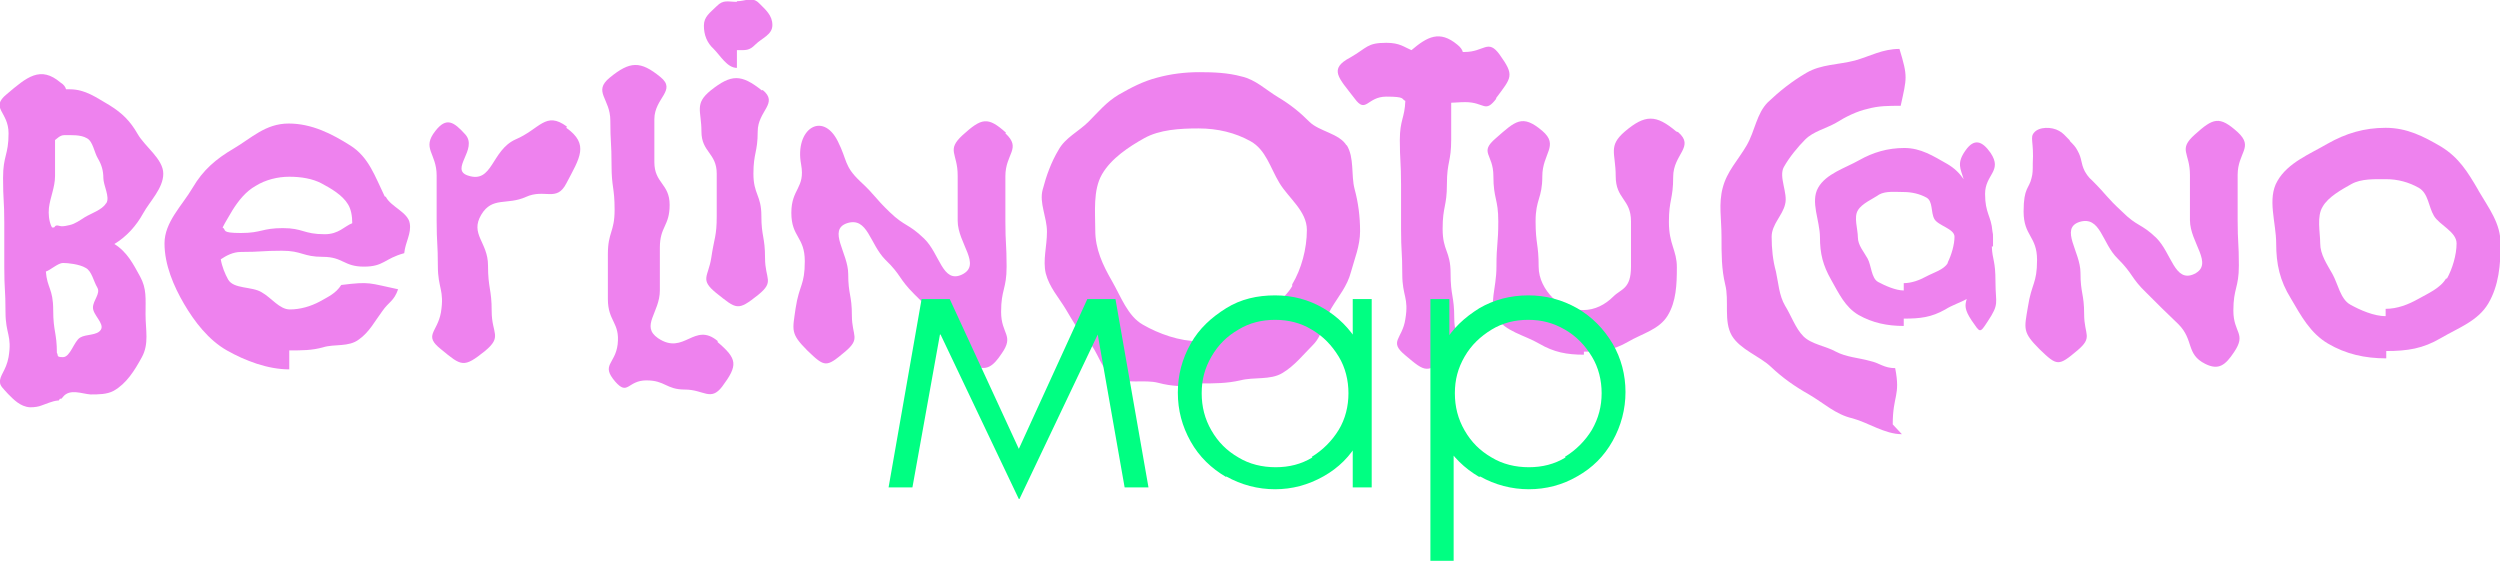
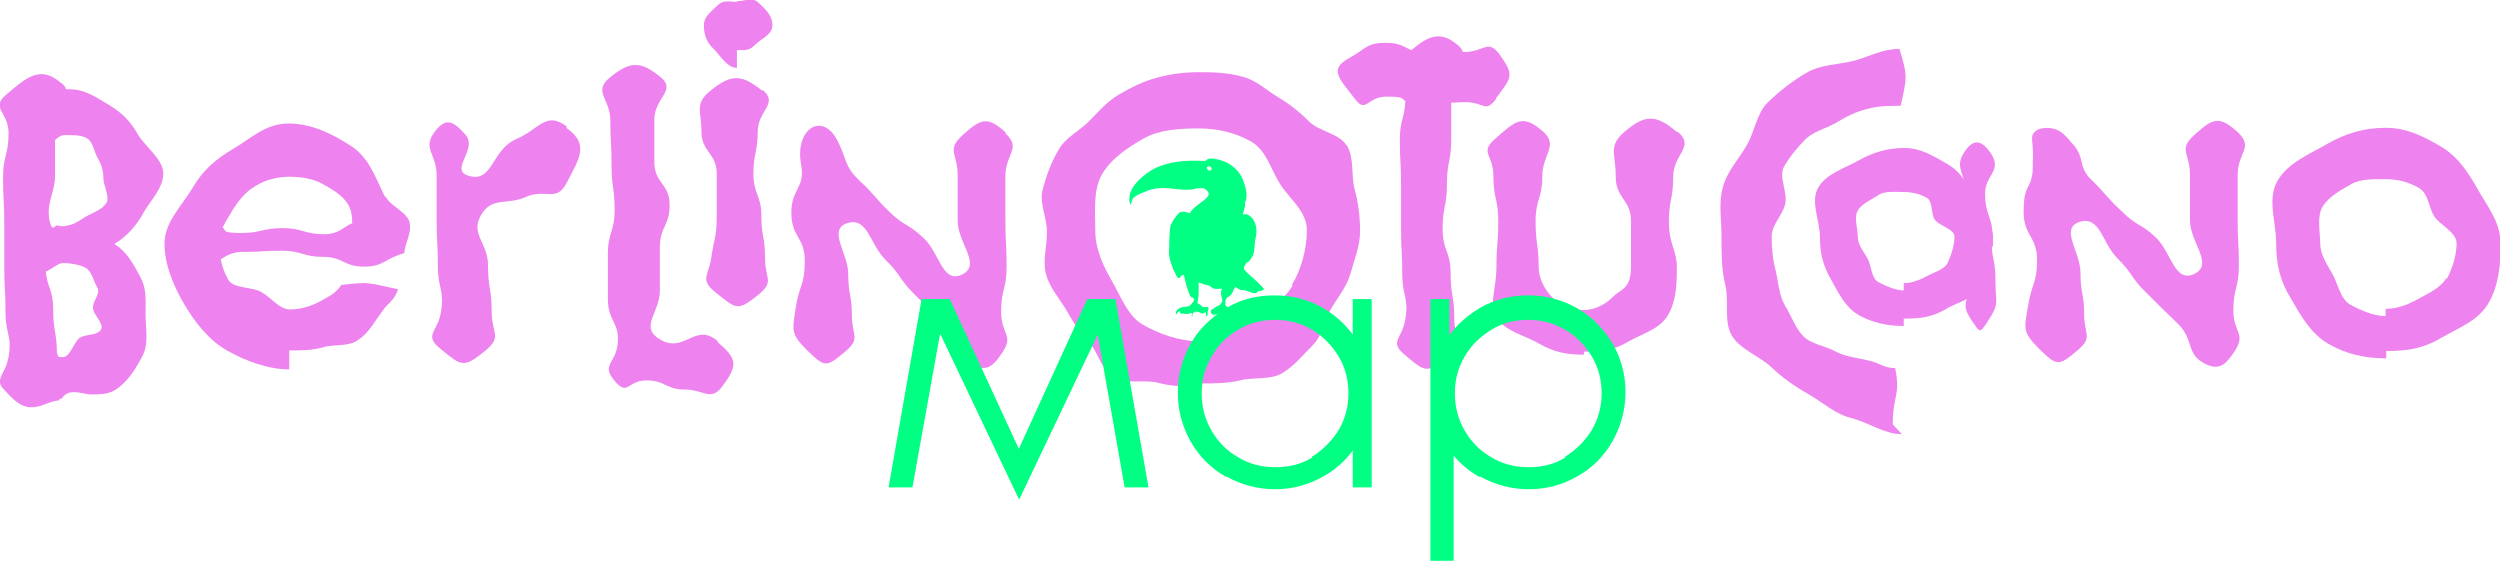
<svg xmlns="http://www.w3.org/2000/svg" id="Layer_1" version="1.1" viewBox="0 0 408.8 91.6">
  <defs>
    <style>
      .st0 {
        fill: #00ff82;
      }

      .st1 {
        fill: violet;
      }
    </style>
  </defs>
  <g>
    <path class="st1" d="M405.2,31c-1.7-2.9-3.1-5.2-6-7-2.9-1.7-5.6-3.1-9.1-3.1s-6.5.9-9.5,2.6c-2.9,1.7-6.5,3.1-8.2,6.1-1.7,2.9-.2,6.8-.2,10.2s.6,6.1,2.4,9c1.7,2.9,3.2,5.7,6.1,7.4s6,2.4,9.5,2.4v-1.2c3.5,0,6-.4,8.9-2.1,2.9-1.7,6.1-2.8,7.8-5.7s2-6.3,2-9.7-1.9-5.8-3.6-8.7h0ZM400,45.5c-.9,1.6-3,2.5-4.6,3.4-1.6.9-3.4,1.6-5.3,1.6v1.2c-1.9,0-4.2-1-5.8-1.9-1.6-.9-2-3.4-2.9-5s-2-3.2-2-5-.6-4.4.4-6c.9-1.6,3.1-2.8,4.7-3.7,1.6-.9,3.8-.8,5.7-.8s3.7.5,5.3,1.4c1.6.9,1.6,3.1,2.5,4.6s3.7,2.6,3.7,4.5-.7,4.2-1.6,5.8h0Z" />
    <path class="st1" d="M338.5,23.1c.5.5.9.9,1.2,1.5.8,1.4.5,2,1.2,3.4.3.5.6,1,1.2,1.5,2.5,2.5,2.3,2.7,4.9,5.1,2.5,2.5,3.1,1.9,5.6,4.3,2.5,2.5,3,7.4,6.2,5.9,3.3-1.6-.7-5.1-.7-8.8s0-3.7,0-7.4-2-4.1.8-6.6c3-2.7,4-3.1,7-.4,2.7,2.5,0,3.3,0,7s0,3.7,0,7.4.2,3.7.2,7.4-.9,3.7-.9,7.4,2.2,3.7.1,6.8c-1.4,2.1-2.5,3-4.7,1.9-3.2-1.6-1.8-3.9-4.4-6.5-2.6-2.5-2.6-2.5-5.2-5.1-2.6-2.5-2.1-3-4.7-5.6-2.6-2.5-2.8-7.1-6.3-6-3.2,1.1.2,4.9.2,8.3s.6,3.4.6,6.8,1.5,3.7-1.1,5.9c-3.1,2.6-3.3,2.6-6.2-.2-2.8-2.8-2.5-3.3-1.9-6.9.6-3.9,1.5-3.8,1.5-7.7s-2.2-3.9-2.2-7.9.9-3.7,1.3-5.5c.2-.7.2-1.3.2-2.4.2-3.5-.5-4.2.2-5,.8-1,2.9-1,4.1-.3.6.3,1,.8,1.7,1.5h0Z" />
    <path class="st1" d="M325.9,40.3c0-.5,0-.9,0-1.4s0-.7-.1-1.1c-.2-2.5-1.2-2.9-1.2-6.1s2.9-3.7.9-6.7c-1.4-2-2.7-2.4-4.1-.4-1.5,2.1-.8,3-.3,4.7-.7-1-1.5-1.8-2.7-2.5-2.3-1.3-4.3-2.6-7-2.6s-5.1.7-7.4,2-5.4,2.2-6.7,4.5c-1.3,2.3.3,5.4.3,8.1s.5,4.6,1.8,6.9c1.3,2.3,2.3,4.5,4.5,5.8,2.3,1.3,4.7,1.8,7.4,1.8v-1.2c2.7,0,4.5-.2,6.8-1.5,1.1-.7,2.4-1.1,3.5-1.7-.3,1-.4,1.7.8,3.5,1.4,2,1.3,2.2,2.6.2,2-3,1.3-2.9,1.3-6.5s-.5-3.5-.6-5.8h0ZM318.5,43c-.6,1.1-2.4,1.6-3.5,2.2s-2.4,1.1-3.7,1.1v1.2c-1.3,0-3.1-.8-4.2-1.4-1.1-.6-1.1-2.7-1.7-3.8s-1.6-2.2-1.6-3.5-.7-3.3,0-4.4c.6-1.1,2.5-1.9,3.5-2.6,1.1-.6,2.7-.4,4-.4s2.6.3,3.7.9.7,2.4,1.3,3.5c.6,1.1,3.3,1.6,3.3,2.9s-.5,3-1.1,4.2h0Z" />
    <path class="st1" d="M310,60.2c-2,0-2.5-.8-4.3-1.2-1.8-.5-3.8-.6-5.5-1.5-1.6-.9-4-1.2-5.3-2.5s-2-3.4-3-5c-1-1.7-1.1-3.8-1.5-5.6-.5-1.8-.7-3.7-.7-5.7s1.8-3.5,2.2-5.3c.5-1.8-1.1-4.5-.2-6.1.9-1.6,2.3-3.3,3.5-4.5,1.3-1.3,3.4-1.8,5-2.7,1.6-1,3.4-1.9,5.2-2.3,1.8-.5,3.4-.5,5.4-.5,1-4.6,1.2-4.7-.2-9.3-2.8,0-4.8,1.2-7.3,1.9-2.7.7-5.5.6-7.9,2-2.4,1.4-4.4,3-6.3,4.8-1.9,1.9-2.1,4.7-3.5,7.1-1.4,2.4-3.2,4.2-3.9,6.9-.7,2.6-.2,5.1-.2,8s0,5.3.6,7.8c.7,2.7-.3,6,1.1,8.4,1.4,2.3,4.5,3.3,6.4,5.1,1.9,1.8,3.9,3.2,6.2,4.5,2.4,1.4,4.4,3.3,7.1,3.9,2.6.7,5.3,2.6,8.1,2.6l-1.5-1.6c0-4.8,1.3-4.6.4-9.2h0Z" />
    <path class="st1" d="M274.1,21.5c-3.3-2.8-5.1-2.8-8.4,0-2.8,2.4-1.5,3.5-1.5,7.3s2.5,3.7,2.5,7.4,0,3.7,0,7.4-1.6,3.6-2.9,4.9-3,2.2-4.9,2.2-3.7-.7-5-2-2.3-3.1-2.3-5.1c0-3.7-.5-3.7-.5-7.4s1.1-3.7,1.1-7.4,2.8-5,0-7.4c-3.3-2.8-4.4-1.6-7.6,1.2-2.8,2.4-.4,2.5-.4,6.2s.8,3.7.8,7.4-.3,3.7-.3,7.4-1.3,6,0,8.3c1.4,2.3,4.6,2.9,7,4.3,2.4,1.4,4.5,1.8,7.3,1.8v-.5c2.8,0,4.8-.2,7.2-1.6,2.4-1.4,5.1-2,6.5-4.3,1.4-2.3,1.5-5.1,1.5-7.9s-1.3-3.7-1.3-7.4.7-3.7.7-7.4,3.6-4.9.8-7.3h0Z" />
    <path class="st1" d="M244.6,16.1c2.6-3.5,3.1-3.7.6-7.2-1.9-2.6-2.5-.4-5.7-.4h-.3c-.1-.4-.4-.8-.9-1.2-2.9-2.4-4.9-1.3-7.5.9-1.2-.5-1.9-1.2-4.1-1.2-3.2,0-3.1.8-5.9,2.4-3.6,1.9-1.9,3.3.7,6.7,1.9,2.6,2-.3,5.2-.3s2.4.4,3.1.7c-.1,2.8-.9,3.1-.9,6.4s.2,3.6.2,7.3,0,3.6,0,7.3.2,3.6.2,7.3,1.1,3.8.5,7.4c-.5,3.3-2.8,3.6,0,5.9,3.3,2.8,3.6,3,6.9.2,2.8-2.3,1.1-2.7,1.1-6.3s-.6-3.6-.6-7.3-1.3-3.6-1.3-7.3.7-3.6.7-7.3.7-3.6.7-7.3,0-3.6,0-6c.6,0,1.3-.1,2.3-.1,3.2,0,3.2,1.9,5.1-.6h0Z" />
    <path class="st1" d="M220.2,23.8c-1.2-2-4.5-2.3-6.1-3.9s-3.1-2.8-5.1-4c-2-1.2-3.7-2.9-6-3.4-2.2-.6-4.5-.7-6.9-.7s-4.7.3-6.9.9c-2.3.6-4.2,1.6-6.3,2.8-2,1.2-3.3,2.8-4.9,4.4-1.6,1.6-3.8,2.6-4.9,4.6-1.2,2-2,4.2-2.6,6.5-.6,2.2.7,4.5.7,6.9s-.7,4.6-.2,6.8c.6,2.3,2.1,3.9,3.3,5.9,1.2,2,2.1,3.7,3.7,5.3,1.6,1.6,2.1,4.7,4.1,5.8,2.1,1.2,5,.3,7.3.9,2.2.6,4.3.6,6.8.6v-.5c2.4,0,4.4,0,6.6-.5,2.3-.6,4.9,0,6.9-1.2,2-1.2,3.4-3,5-4.6s1.8-4,3-6c1.2-2,2.6-3.6,3.2-5.9.6-2.2,1.5-4.3,1.5-6.7s-.3-4.7-.9-6.9c-.6-2.3,0-5.1-1.3-7.2h0ZM211.3,46.8c-1.5,2.5-4.3,4.1-6.8,5.5-2.5,1.4-5.4,2.3-8.5,2.3v1.2c-3.1,0-6.5-1.2-9.1-2.7-2.5-1.4-3.6-4.6-5.1-7.2s-2.7-5.2-2.7-8.2-.4-6.6,1.1-9.2,4.4-4.5,6.9-5.9c2.5-1.4,5.8-1.6,8.9-1.6s6,.7,8.5,2.1,3.2,4.3,4.7,6.8c1.5,2.5,4.5,4.6,4.5,7.7s-.9,6.4-2.4,8.9h0Z" />
    <path class="st1" d="M164.5,21.7c-3-2.7-4-2.4-7.1.4-2.7,2.5-.8,2.9-.8,6.6s0,3.7,0,7.4,4,7.2.7,8.8c-3.2,1.5-3.6-3.4-6.2-5.9-2.6-2.5-3.1-1.9-5.6-4.3-2.6-2.5-2.3-2.7-4.9-5.1-2.6-2.5-2-3.3-3.6-6.5-2.5-5-7.1-2-6,3.8.7,3.9-1.6,3.9-1.6,7.9s2.2,3.9,2.2,7.9-.9,3.8-1.5,7.7c-.5,3.6-.9,4.1,1.9,6.9,2.9,2.8,3.1,2.8,6.2.2,2.6-2.2,1.1-2.5,1.1-5.9s-.6-3.4-.6-6.8-3.4-7.2-.2-8.3c3.4-1.1,3.7,3.4,6.3,6,2.6,2.5,2.1,3,4.7,5.6s2.6,2.5,5.2,5.1,1.2,4.8,4.4,6.5c2.2,1.1,3.3.2,4.7-1.9,2.1-3-.1-3.1-.1-6.8s.9-3.7.9-7.4-.2-3.7-.2-7.4,0-3.7,0-7.4,2.7-4.5,0-7h0Z" />
    <path class="st1" d="M124.6,14.8c-3.4-2.7-5-2.7-8.4,0-2.7,2.2-1.5,3.3-1.5,6.7s2.5,3.5,2.5,6.9,0,3.5,0,6.9-.4,3.5-.9,6.9c-.5,3.1-1.9,3.5.8,5.7,3.4,2.7,3.5,3,6.9.3,2.7-2.2,1.1-2.5,1.1-6s-.6-3.5-.6-6.9-1.3-3.5-1.3-6.9.7-3.5.7-6.9,3.5-4.6.8-6.8h0Z" />
    <path class="st1" d="M120.5.3c-1.5,0-2.2-.4-3.3.7-1.1,1.1-2.1,1.7-2.1,3.2s.5,2.8,1.6,3.8c1.1,1.1,2.2,3.1,3.8,3.1v-2.9c1.5,0,2,.1,3-.9,1.1-1.1,2.8-1.6,2.8-3.2s-1.1-2.5-2.2-3.6c-1.1-1.1-2.2-.3-3.6-.3h0Z" />
    <path class="st1" d="M117.4,55.8c-3.9-3.3-5.5,2.4-9.8-.5-2.9-2,.3-4.2.3-7.8s0-3.5,0-7,1.6-3.5,1.6-7-2.5-3.5-2.5-7,0-3.5,0-7,3.7-4.7,1-6.9c-3.3-2.7-5-2.6-8.3.1-2.8,2.3.1,3.4.1,7s.2,3.6.2,7.3.5,3.6.5,7.3-1.1,3.6-1.1,7.3,0,3.6,0,7.3,2,3.8,1.6,7.4c-.4,3.3-2.8,3.3-.4,6.1,2.1,2.4,2-.2,5.1-.2s3.2,1.5,6.3,1.5,4.2,2,6.1-.5c2.6-3.5,2.5-4.5-.8-7.3Z" />
    <path class="st1" d="M92.7,20.7c-3.5-2.6-4.4.4-8.4,2.1-4,1.8-3.7,7.3-7.8,5.9-3-1,1.7-4.3-.4-6.7-1.9-2.1-3.1-2.9-4.9-.6-2.3,2.9.2,3.6.2,7.3s0,3.7,0,7.4.2,3.7.2,7.4,1.1,3.9.5,7.6c-.6,3.3-2.9,3.7,0,6,3.4,2.8,3.7,3.1,7.2.3,2.9-2.4,1.1-2.8,1.1-6.5s-.6-3.7-.6-7.5-3-5.1-1.1-8.3c1.8-3,4.2-1.5,7.3-2.9s5,.9,6.6-2.2c2.2-4.2,3.8-6.4,0-9.1h0Z" />
    <path class="st1" d="M62.9,32.1c-1.6-3.3-2.6-6.4-5.6-8.3-3-1.9-6.3-3.6-10.1-3.6s-6.1,2.4-9,4.1c-2.9,1.7-5,3.5-6.7,6.4-1.7,2.9-4.6,5.6-4.6,9.1s1.5,7,3.2,9.9,4,5.9,7,7.6,6.7,3.1,10.2,3.1v-3.1c2.1,0,3.7,0,5.5-.5,1.9-.6,4.2,0,5.9-1.3,1.7-1.2,2.6-3,3.8-4.6,1.1-1.6,1.9-1.6,2.6-3.6-4.8-1-4.5-1.3-9.3-.7-.9,1.4-2.1,1.9-3.5,2.7-1.5.8-3.2,1.3-4.9,1.3s-3-1.9-4.6-2.8c-1.6-1-4.6-.5-5.5-2.1-.5-.9-1-2.1-1.2-3.3.9-.6,2-1.2,3.3-1.2,3.4,0,3.4-.2,6.7-.2s3.4,1,6.7,1,3.4,1.6,6.7,1.6,3.3-1.3,6.6-2.2c.2-1.9,1.2-3.2.9-4.9-.3-1.8-3.1-2.7-3.9-4.3h0ZM46.3,37.3c-3.5,0-3.5.8-6.9.8s-2.3-.5-3-.9c.5-1,1.1-1.9,1.6-2.8,1-1.6,2.2-3.1,3.8-4,1.6-1,3.6-1.5,5.5-1.5s3.8.3,5.3,1.1,3.4,1.9,4.3,3.4c.5.8.7,1.9.7,3.1-1.3.5-2.2,1.8-4.5,1.8-3.5,0-3.5-1-6.9-1Z" />
    <path class="st1" d="M9.8,65.2c0,0,.1,0,.2,0,.1,0,.2-.2.3-.3,1.1-1.4,3.1-.5,4.5-.4,1.3,0,2.7,0,3.8-.6,2.1-1.2,3.4-3.3,4.6-5.5,1.2-2.2.6-4.4.6-7s.2-4.2-.9-6.2-2.1-4-4.2-5.3c2-1.2,3.6-3,4.7-5,1.1-2,3.3-4.1,3.3-6.5s-3-4.4-4.2-6.5c-1.2-2.1-2.5-3.4-4.6-4.7-2.1-1.2-3.9-2.6-6.5-2.6s-.4,0-.6,0c-.1-.4-.4-.8-.9-1.1-3.3-2.8-5.5-.9-8.8,1.9-2.8,2.3.3,2.8.3,6.4s-.9,3.6-.9,7.3.2,3.6.2,7.3,0,3.6,0,7.3.2,3.6.2,7.3,1.1,3.8.5,7.4c-.4,2.2-1.5,3-1.4,4.1,0,.6.5,1,1.3,1.9.9.9,2,2.1,3.6,2.2.8,0,1.4-.1,1.9-.3.9-.3,1.7-.7,2.6-.8,0,0,.1,0,.2,0h0ZM16.5,53.9c-.6,1-2.4.7-3.4,1.3-1,.6-1.6,3.2-2.8,3.2s-.7-.3-1-.7c0-3.3-.6-3.5-.6-7s-1-3.6-1.2-6.3c.7-.2,2-1.4,2.8-1.4s2.7.2,3.7.8c1,.5,1.3,2.2,1.9,3.2.6,1-.7,2.1-.7,3.3s1.9,2.6,1.3,3.6h0ZM17.3,33.3c-.6,1-2.4,1.6-3.4,2.2-.8.5-1.6,1.1-2.5,1.3-.4.1-.9.2-1.3.2-.4,0-.8-.3-1.1,0,0,0-.1.2-.2.2s-.2,0-.3,0c0,0,0-.1-.1-.2-.4-.9-.5-2-.4-3,.2-1.7,1-3.4,1-5.2,0-3.1,0-3.6,0-5.9.3-.2.8-.8,1.5-.8,1.1,0,2.7-.1,3.7.5,1,.5,1.2,2.3,1.8,3.3.6,1,.9,2,.9,3.2s1.1,3.1.5,4.1h0Z" />
  </g>
  <g>
    <path class="st0" d="M153.7,54.7l-4.5,25h-3.9l5.4-30.8h4.6l11.3,24.5,11.2-24.5h4.6l5.4,30.8h-3.9l-4.4-25-12.8,26.9h-.1l-12.8-26.9Z" />
    <path class="st0" d="M200.5,78c-2.4-1.4-4.4-3.3-5.8-5.8s-2.1-5.1-2.1-8,.7-5.5,2.1-8,3.4-4.3,5.8-5.8,5.1-2.1,8-2.1,5.5.7,7.9,2.1c2.4,1.4,4.3,3.3,5.8,5.8,1.4,2.4,2.1,5.1,2.1,7.9s-.7,5.5-2.1,8-3.3,4.4-5.8,5.8-5.1,2.1-7.9,2.1-5.5-.7-8-2.1ZM214.5,74.7c1.8-1.1,3.3-2.6,4.4-4.4s1.6-3.9,1.6-6-.5-4.2-1.6-6-2.5-3.3-4.4-4.4c-1.8-1.1-3.8-1.6-6-1.6s-4.2.5-6,1.6c-1.9,1.1-3.3,2.5-4.4,4.4s-1.6,3.8-1.6,6,.5,4.2,1.6,6.1,2.5,3.3,4.4,4.4c1.8,1.1,3.9,1.6,6.1,1.6s4.2-.5,6-1.6h0ZM221.2,48.9h3.1v30.8h-3.1v-30.8Z" />
    <path class="st0" d="M241.9,78c-2.4-1.4-4.4-3.3-5.8-5.8s-2.1-5.1-2.1-8,.7-5.5,2.1-8,3.4-4.3,5.8-5.8c2.4-1.4,5.1-2.1,8-2.1s5.5.7,8,2.1c2.4,1.4,4.3,3.3,5.8,5.8,1.4,2.4,2.1,5.1,2.1,7.9s-.7,5.5-2.1,8-3.3,4.4-5.8,5.8c-2.4,1.4-5.1,2.1-7.9,2.1s-5.5-.7-8-2.1h0ZM233.9,48.9h3.1v9.2l.7,1.9v31.7h-3.8v-42.8ZM255.9,74.7c1.8-1.1,3.3-2.6,4.4-4.4,1.1-1.9,1.6-3.9,1.6-6s-.5-4.2-1.6-6-2.5-3.3-4.4-4.4-3.8-1.6-6-1.6-4.2.5-6,1.6-3.3,2.5-4.4,4.4-1.6,3.8-1.6,6,.5,4.2,1.6,6.1,2.5,3.3,4.4,4.4c1.8,1.1,3.9,1.6,6.1,1.6s4.2-.5,6-1.6h0Z" />
  </g>
+   <path class="st0" d="M202.6,36c.2-1,1.1-1.3,1.9-.6s1.1,2,.9,3.1-.2.7-.2,1.1c-.1,1,0,1.9-.7,2.8s-.4.3-.6.5c-.3.3-.5.7-.5,1.1,0,0,.4.4.4.5.7.6,1.4,1.2,2.1,1.9s.5.6.8.8c.1.1-.5.4-.6.4s-.4,0-.4,0,0,.1-.1.2c-.5.4-1.4-.2-1.9-.3s-.8,0-1.1-.2-.6-.4-.6-.4c-.3.4-.4,1-.8,1.4s-.5.2-.6.4-.1.3-.2.4c0,.4-.2.9.3,1.1s.9,0,1.4,0,1,.4,1.1.9,0,.4,0,.3c0-.1-.3-.6-.4-.6-.2.2-.3.5-.5.6-.4.2-.4-.1-.6-.2s-.4,0-.5,0-.1.4-.2.5c0,0,0,0,0,0-.1-.3,0-.4-.3-.5s-.4,0-.6,0-.3,0-.5,0-.4.2-.6.2-.3,0-.4,0c0,0,0,.3-.1.3-.1,0,0-.3-.1-.3,0,0-.4,0-.4-.4s.2-.4.4-.5.2-.2.4-.3c.3-.2.6-.2.8-.5.5-.5.2-.8.1-1.4s0-.7.1-1.1c-.4,0-.9.1-1.3,0s-.5-.4-.8-.5-.6-.1-.8-.2-.6-.2-.9-.3c0,0,0,.3,0,.4,0,.4,0,.8,0,1.3s-.1,1.1-.2,1.7c0,0,.3.1.4.2.1,0,.4.4.5.4.1,0,.4,0,.6,0,.5,0,.3.4.2.7s0,.2,0,.4-.2.5-.3.4c0-.2,0-.5,0-.6s-.1,0-.2,0c-.5.4-.6,0-1.1-.1s-.6,0-.8.2,0,.4-.2.6,0,.1,0,0,0-.5,0-.6c-.2,0-.3,0-.5.1s-.5,0-.8,0-.3,0-.4,0c-.2,0-.3-.3-.3-.4-.2-.1-.5.5-.6.5-.2-.5.4-1,.8-1.1.8-.3,1.3.1,1.9-.8s.2-.4.2-.6c0-.3-.2-.2-.4-.3s-.4-.8-.5-1c-.3-.8-.5-1.7-.7-2.6,0,0,0,0-.2,0s-.2,0-.2,0,0,.2-.1.2c-.5.8-.8-.3-1-.7s-.3-.4-.3-.6c-.2-.5-.5-1.4-.6-2s0-1.1,0-1.7c0-1,0-1.6.1-2.6s.4-1.4,1-2.2.8-.9,1.7-.7.5.2.6.1.2-.3.2-.3c.5-.7,1.4-1.2,2-1.7s1.2-1,.6-1.6-.8-.4-1.1-.4c-.6-.1-1.1.2-1.6.2-2.5.2-4.5-.8-7.1.2s-2.4,1.2-2.7,2.3c0,0,0,0,0,0-.2-.3-.3-.8-.2-1.2,0-1.9,2.5-3.9,4-4.7,2.3-1.2,5.1-1.4,7.6-1.3s.5,0,.7,0,.4-.2.5-.3c.5-.2,1.5,0,2.1.2,1.5.4,3,1.6,3.6,3.1s.7,2.4.6,3.1-.1.4-.2.6,0,.4,0,.5c0,.4-.3,1.2-.4,1.6s-.2.3-.2.6,0,.4.2.5ZM197.6,27.2c-.4,0-.3.7.2.7s.4-.8-.2-.7Z" />
</svg>
